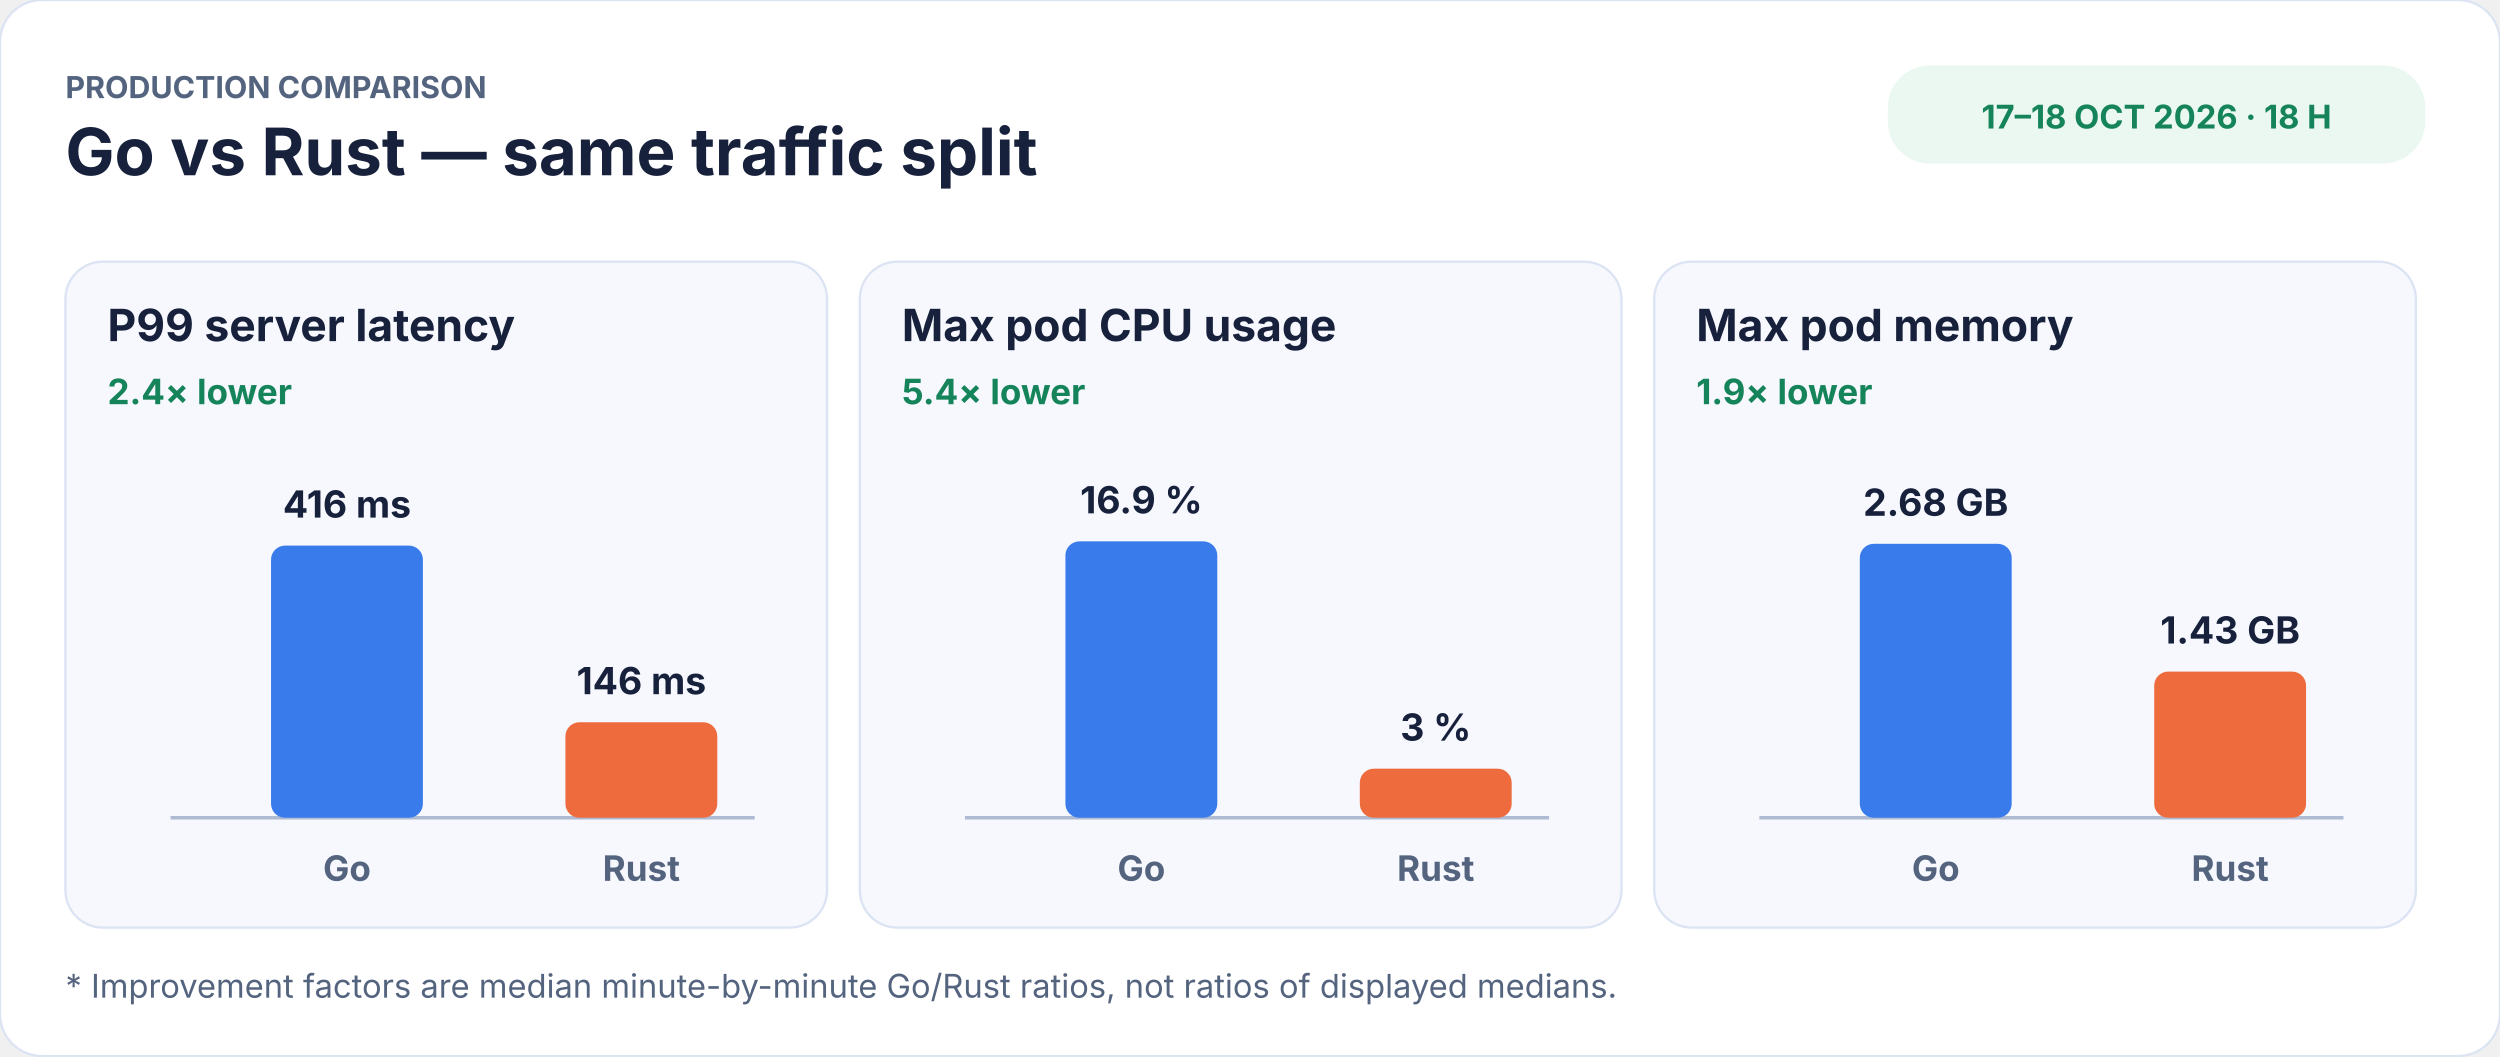
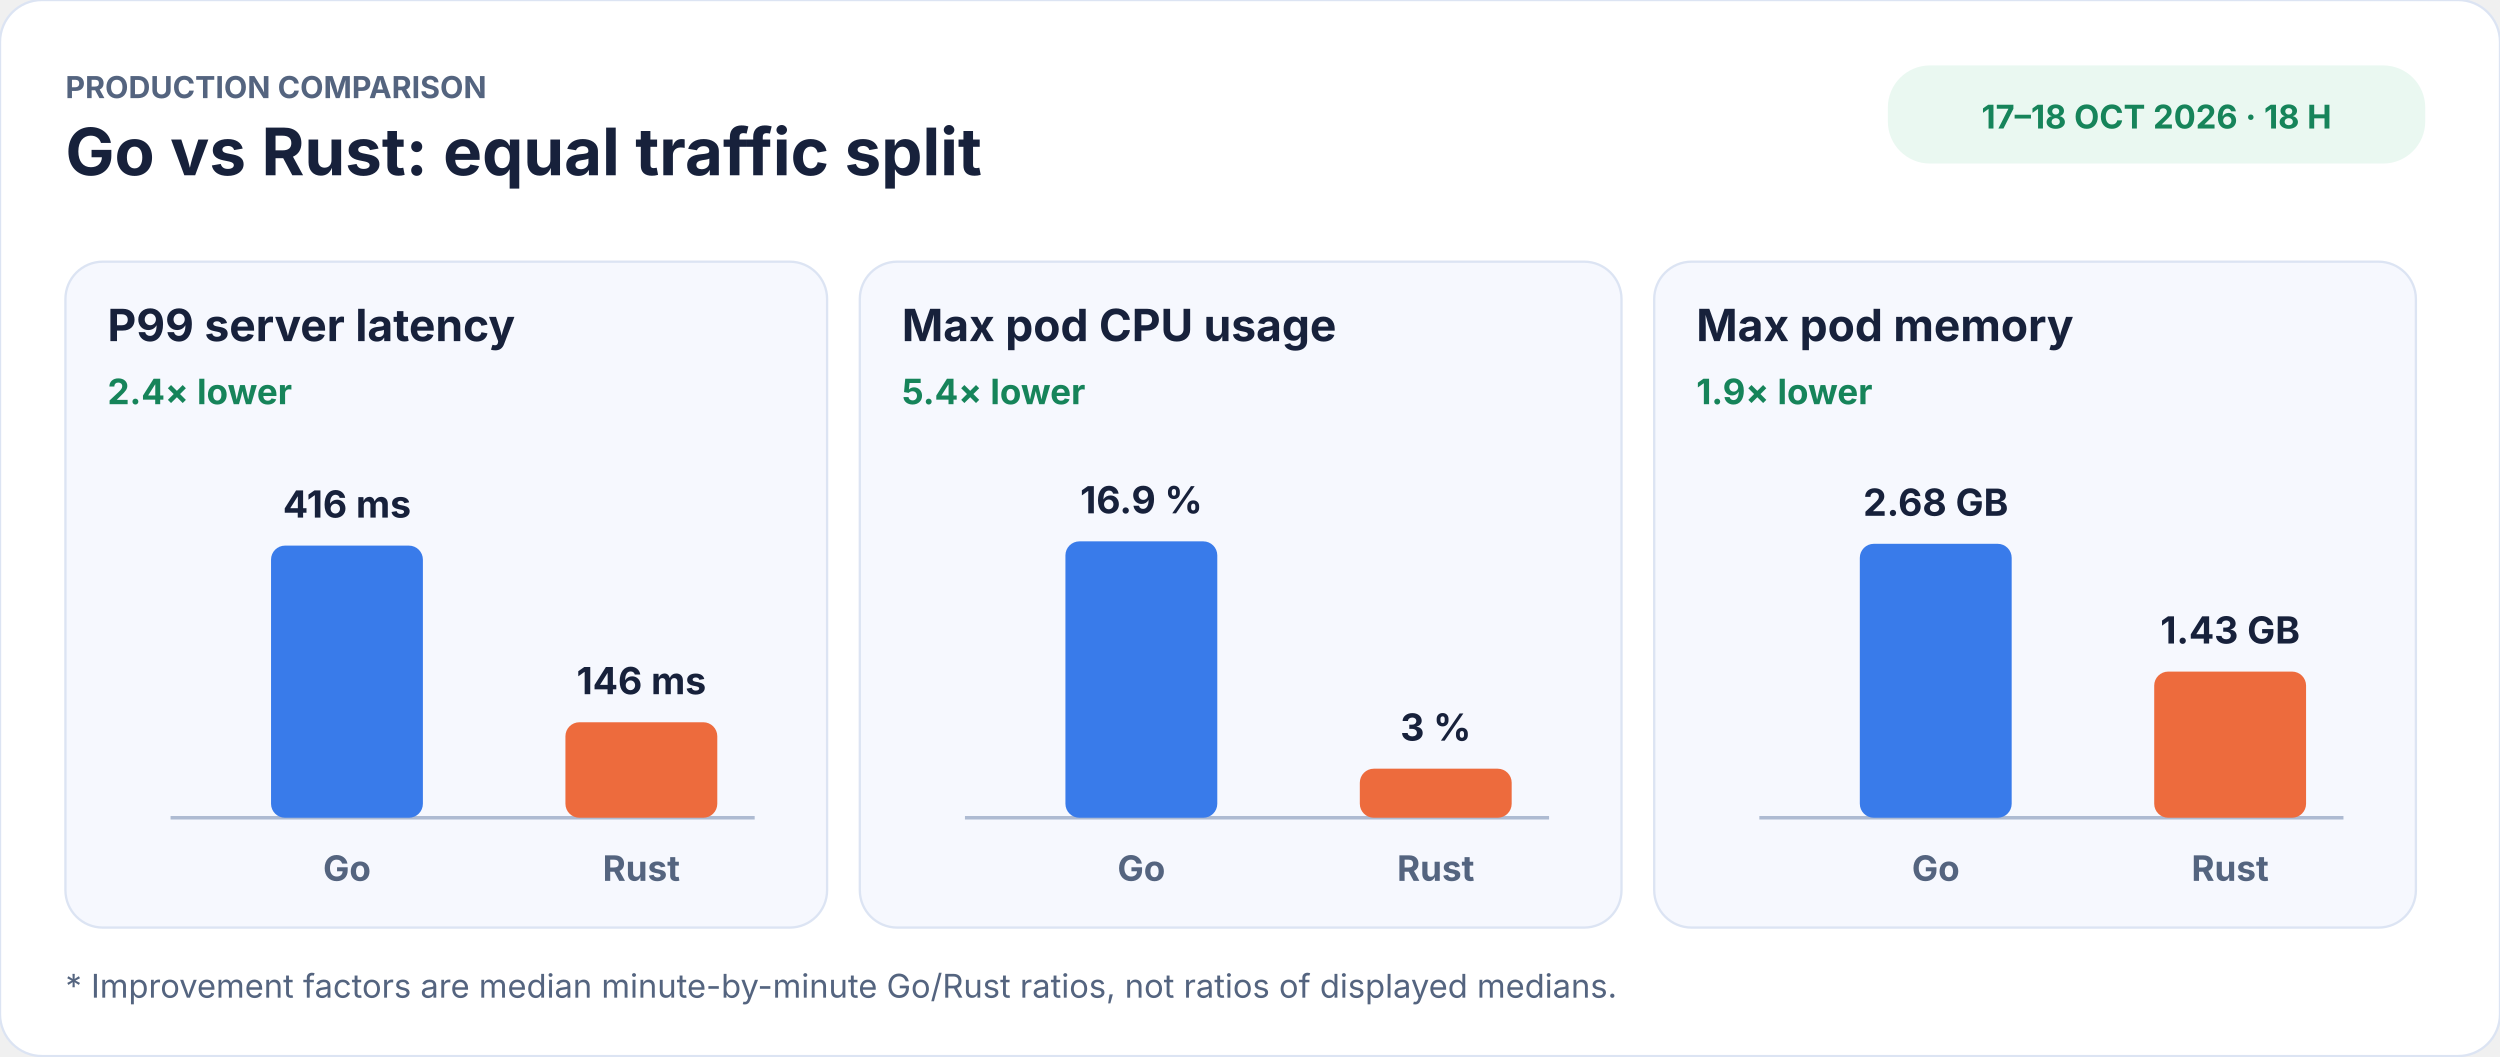
<svg xmlns="http://www.w3.org/2000/svg" viewBox="0 0 1070 452" role="img" aria-label="Production comparison Go and Rust: P99 416 vs 146 milliseconds; CPU 16.9 vs 3 percent; memory 2.68 vs 1.43 gigabytes.">
  <defs>
    <marker id="arrow-blue" markerWidth="8" markerHeight="8" refX="6" refY="3" orient="auto">
      <path d="M0 0 L6 3 L0 6" fill="none" stroke="#397bea" stroke-width="1.2" />
    </marker>
  </defs>
  <rect x="0" y="0" width="1070" height="452" rx="18" fill="#ffffff" stroke="#dce4f3" stroke-width="1" />
  <text x="28" y="42" font-family="Inter,Arial,sans-serif" font-size="13" font-weight="700" text-anchor="start" fill="#54647f">PRODUCTION COMPARISON</text>
-   <text x="28" y="75" font-family="Inter,Arial,sans-serif" font-size="28" font-weight="700" text-anchor="start" fill="#17213b">Go vs Rust — same traffic split</text>
+   <text x="28" y="75" font-family="Inter,Arial,sans-serif" font-size="28" font-weight="700" text-anchor="start" fill="#17213b">Go vs Rust: equal traffic split</text>
  <rect x="808" y="28" width="230" height="42" rx="18" fill="#eaf8f1" stroke="none" stroke-width="1" />
  <text x="923" y="55" font-family="Inter,Arial,sans-serif" font-size="14" font-weight="700" text-anchor="middle" fill="#16845a">17–18 OCT 2026 · 18 H</text>
  <rect x="28" y="112" width="326" height="285" rx="16" fill="#f6f8fe" stroke="#dce4f3" stroke-width="1" />
  <text x="46" y="146" font-family="Inter,Arial,sans-serif" font-size="19" font-weight="700" text-anchor="start" fill="#17213b">P99 server latency</text>
  <text x="46" y="173" font-family="Inter,Arial,sans-serif" font-size="15" font-weight="700" text-anchor="start" fill="#16845a">2.4× lower</text>
  <line x1="73" y1="350" x2="323" y2="350" stroke="#aebbd2" stroke-width="1.5" />
  <rect x="116" y="233.52" width="65" height="116.48" rx="6" fill="#397bea" stroke="none" stroke-width="1" />
  <text x="148.5" y="221.52" font-family="Inter,Arial,sans-serif" font-size="16" font-weight="700" text-anchor="middle" fill="#17213b">416 ms</text>
  <text x="148.5" y="377" font-family="Inter,Arial,sans-serif" font-size="15" font-weight="700" text-anchor="middle" fill="#54647f">Go</text>
  <rect x="242" y="309.12" width="65" height="40.88" rx="6" fill="#ed6b3d" stroke="none" stroke-width="1" />
  <text x="274.5" y="297.12" font-family="Inter,Arial,sans-serif" font-size="16" font-weight="700" text-anchor="middle" fill="#17213b">146 ms</text>
  <text x="274.5" y="377" font-family="Inter,Arial,sans-serif" font-size="15" font-weight="700" text-anchor="middle" fill="#54647f">Rust</text>
  <rect x="368" y="112" width="326" height="285" rx="16" fill="#f6f8fe" stroke="#dce4f3" stroke-width="1" />
  <text x="386" y="146" font-family="Inter,Arial,sans-serif" font-size="19" font-weight="700" text-anchor="start" fill="#17213b">Max pod CPU usage</text>
  <text x="386" y="173" font-family="Inter,Arial,sans-serif" font-size="15" font-weight="700" text-anchor="start" fill="#16845a">5.4× lower</text>
  <line x1="413" y1="350" x2="663" y2="350" stroke="#aebbd2" stroke-width="1.5" />
  <rect x="456" y="231.7" width="65" height="118.3" rx="6" fill="#397bea" stroke="none" stroke-width="1" />
  <text x="488.5" y="219.7" font-family="Inter,Arial,sans-serif" font-size="16" font-weight="700" text-anchor="middle" fill="#17213b">16.9 %</text>
  <text x="488.5" y="377" font-family="Inter,Arial,sans-serif" font-size="15" font-weight="700" text-anchor="middle" fill="#54647f">Go</text>
  <rect x="582" y="329.0" width="65" height="21.0" rx="6" fill="#ed6b3d" stroke="none" stroke-width="1" />
  <text x="614.5" y="317.0" font-family="Inter,Arial,sans-serif" font-size="16" font-weight="700" text-anchor="middle" fill="#17213b">3 %</text>
  <text x="614.5" y="377" font-family="Inter,Arial,sans-serif" font-size="15" font-weight="700" text-anchor="middle" fill="#54647f">Rust</text>
  <rect x="708" y="112" width="326" height="285" rx="16" fill="#f6f8fe" stroke="#dce4f3" stroke-width="1" />
  <text x="726" y="146" font-family="Inter,Arial,sans-serif" font-size="19" font-weight="700" text-anchor="start" fill="#17213b">Max pod memory</text>
  <text x="726" y="173" font-family="Inter,Arial,sans-serif" font-size="15" font-weight="700" text-anchor="start" fill="#16845a">1.9× lower</text>
  <line x1="753" y1="350" x2="1003" y2="350" stroke="#aebbd2" stroke-width="1.5" />
  <rect x="796" y="232.75" width="65" height="117.25" rx="6" fill="#397bea" stroke="none" stroke-width="1" />
  <text x="828.5" y="220.75" font-family="Inter,Arial,sans-serif" font-size="16" font-weight="700" text-anchor="middle" fill="#17213b">2.68 GB</text>
  <text x="828.5" y="377" font-family="Inter,Arial,sans-serif" font-size="15" font-weight="700" text-anchor="middle" fill="#54647f">Go</text>
  <rect x="922" y="287.438" width="65" height="62.562" rx="6" fill="#ed6b3d" stroke="none" stroke-width="1" />
  <text x="954.5" y="275.438" font-family="Inter,Arial,sans-serif" font-size="16" font-weight="700" text-anchor="middle" fill="#17213b">1.43 GB</text>
  <text x="954.5" y="377" font-family="Inter,Arial,sans-serif" font-size="15" font-weight="700" text-anchor="middle" fill="#54647f">Rust</text>
  <text x="28" y="427" font-family="Inter,Arial,sans-serif" font-size="14" font-weight="400" text-anchor="start" fill="#54647f">* Improvement factors are median minute-by-minute Go/Rust ratios, not ratios of displayed medians.</text>
</svg>
